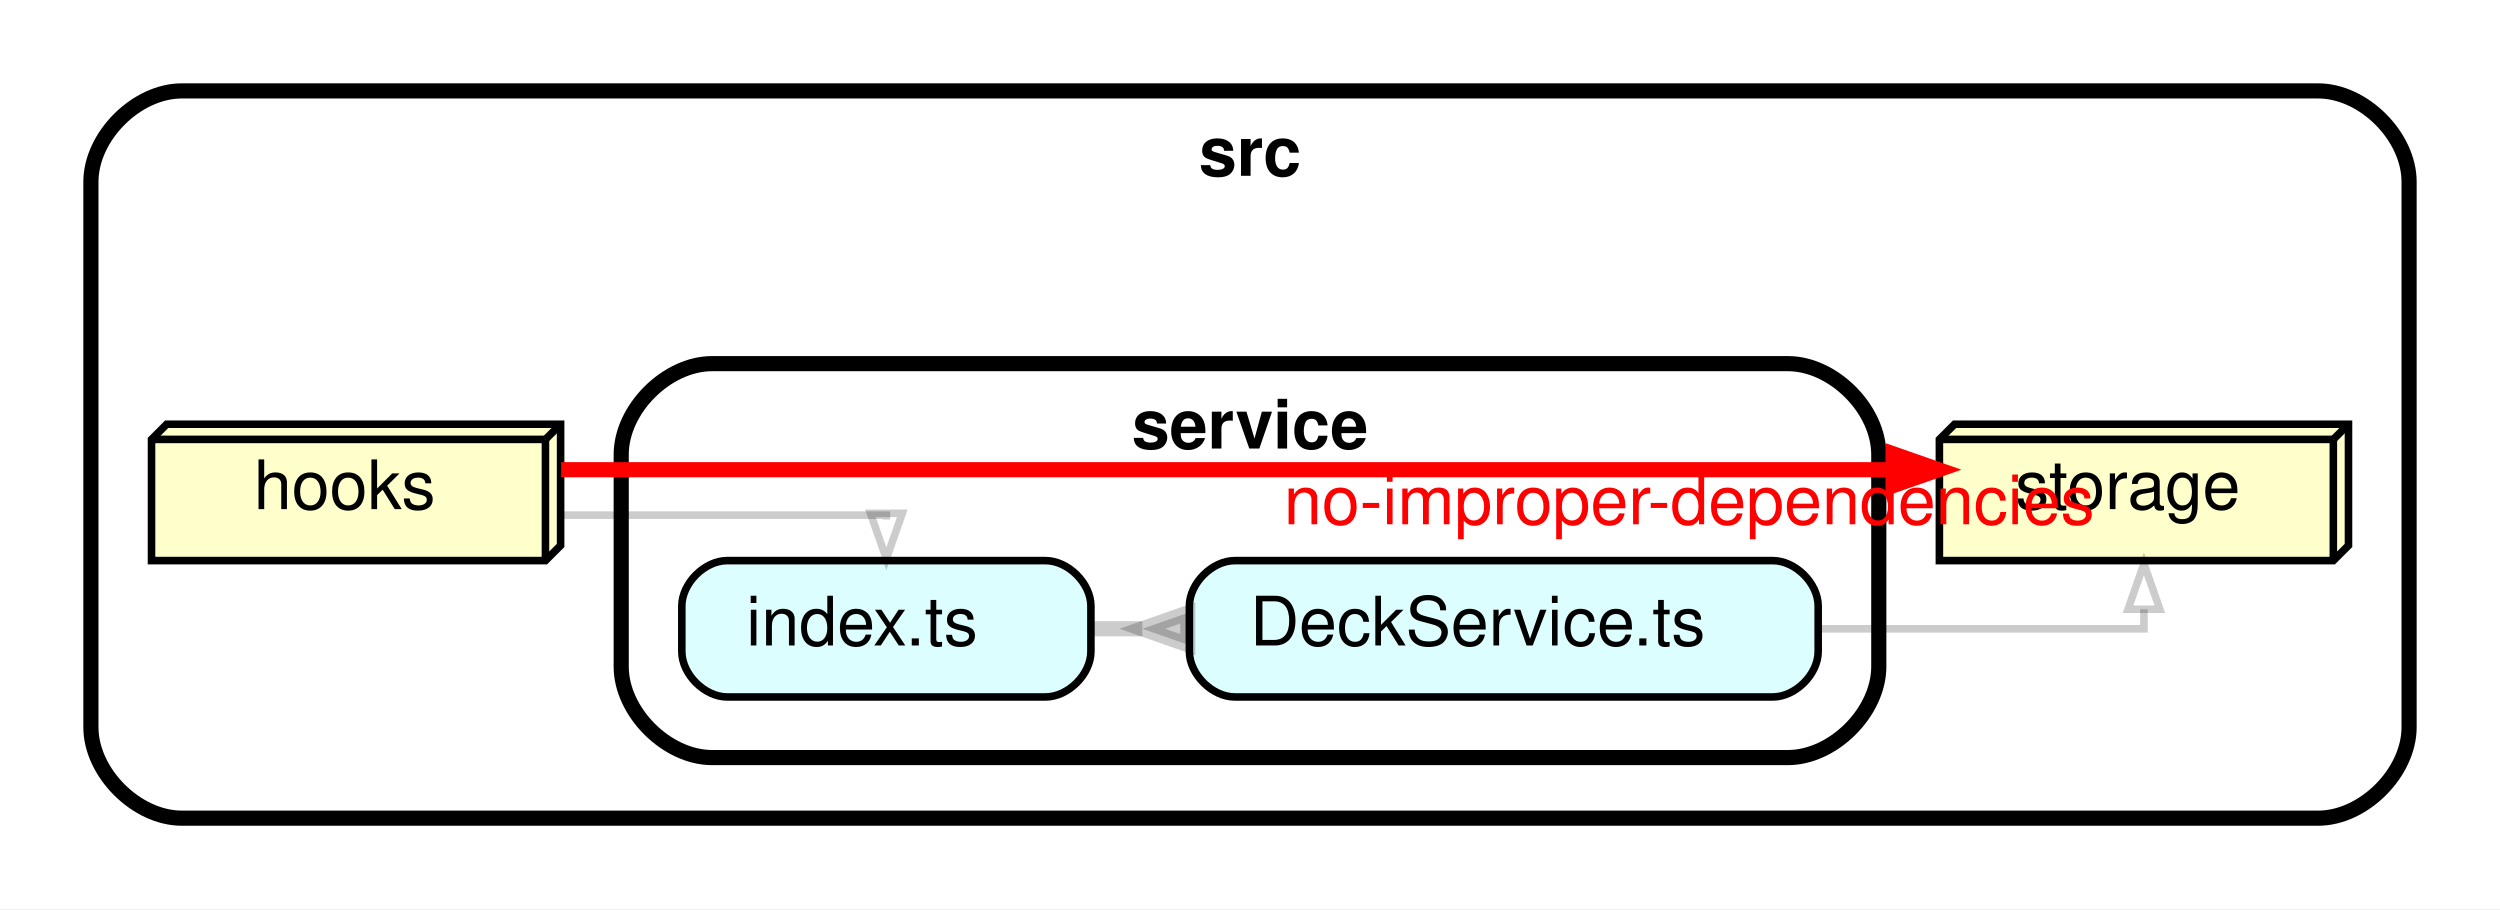
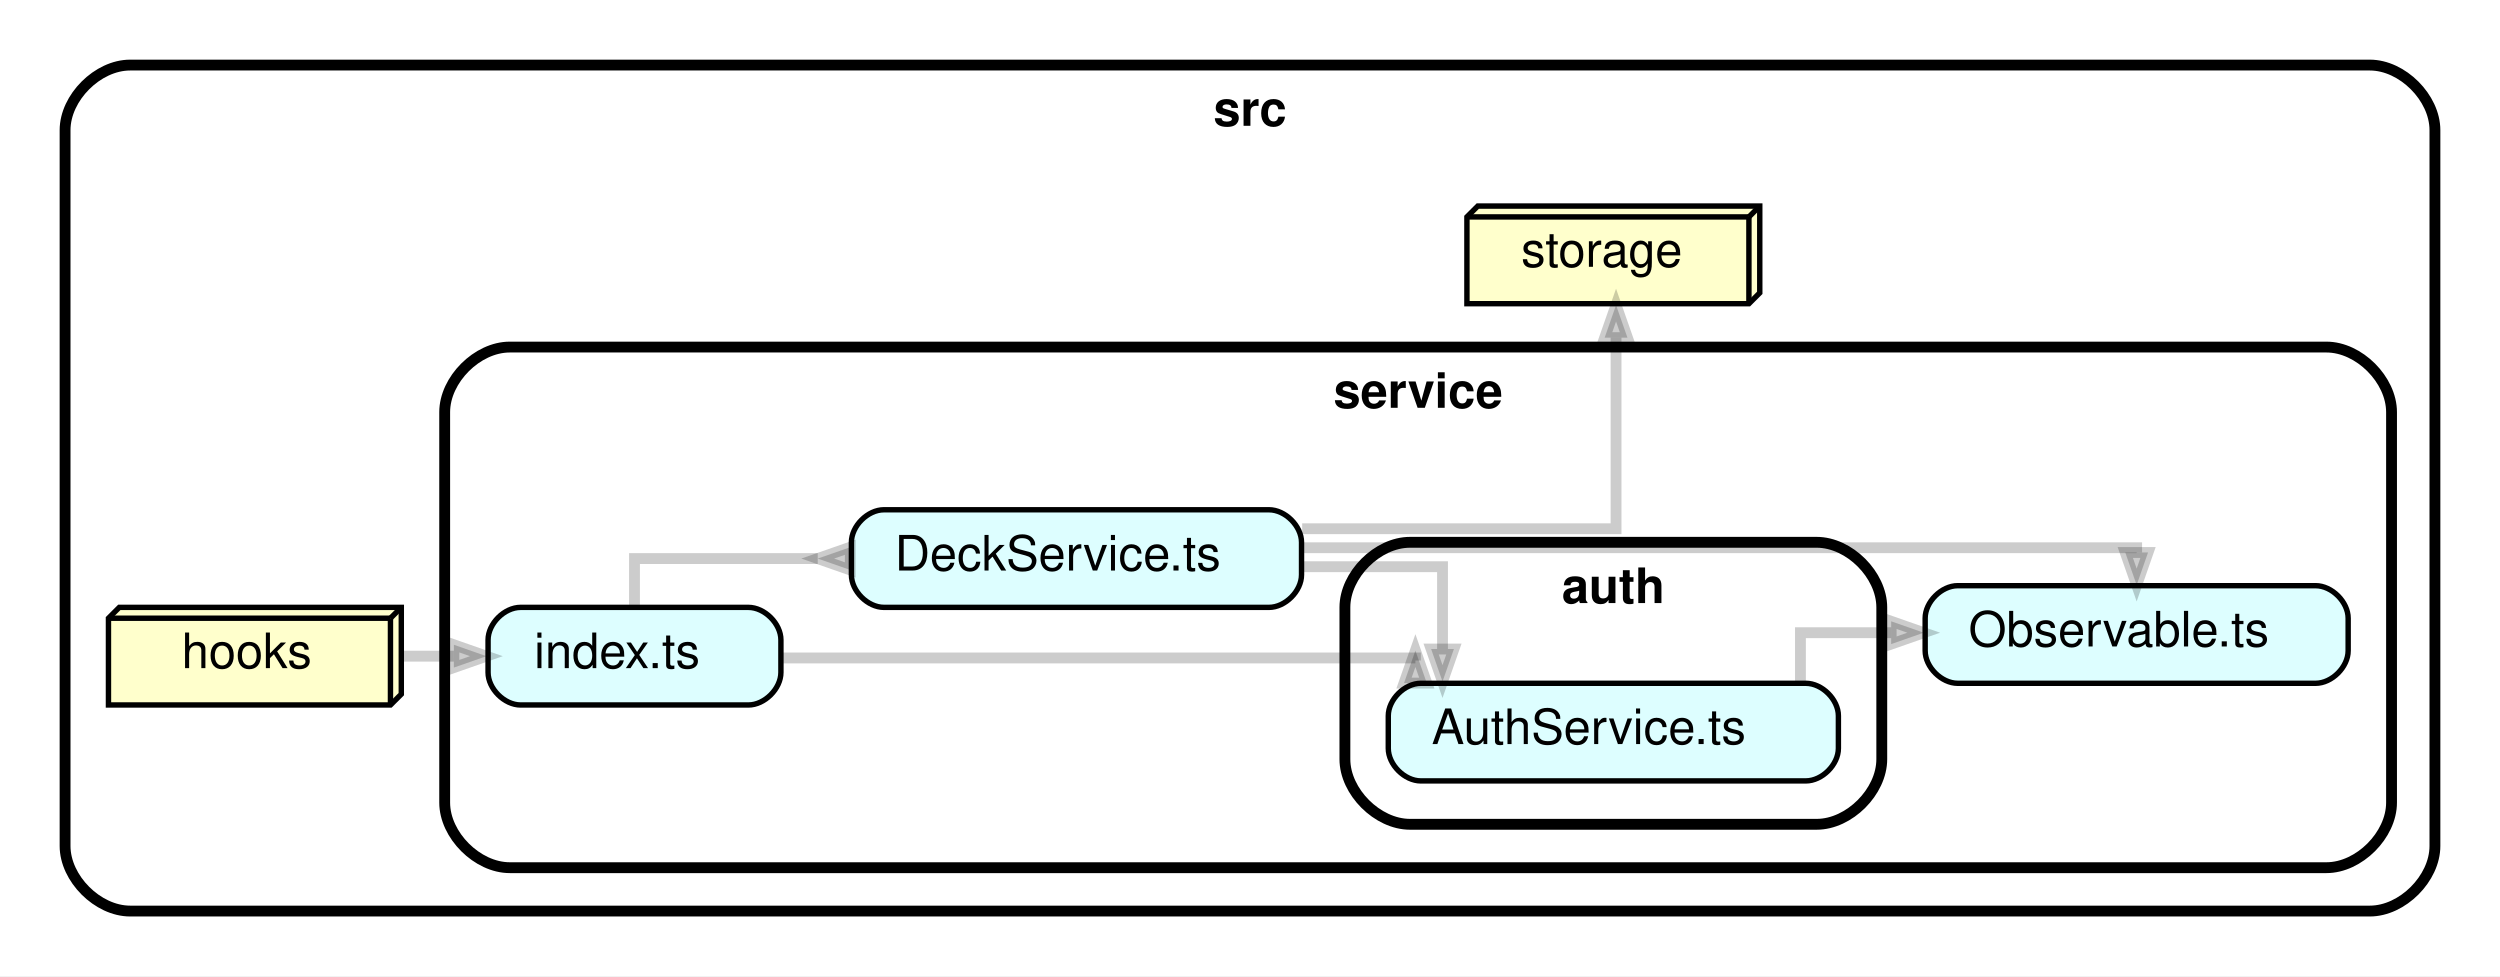
- <svg xmlns="http://www.w3.org/2000/svg" xmlns:xlink="http://www.w3.org/1999/xlink" width="330pt" height="120pt" viewBox="0.00 0.00 330.00 120.00">
-   <g id="graph0" class="graph" transform="scale(1 1) rotate(0) translate(4 116)">
-     <polygon fill="white" stroke="transparent" points="-4,4 -4,-116 326,-116 326,4 -4,4" />
+ <svg xmlns="http://www.w3.org/2000/svg" xmlns:xlink="http://www.w3.org/1999/xlink" width="461pt" height="180pt" viewBox="0.00 0.00 461.00 180.00">
+   <g id="graph0" class="graph" transform="scale(1 1) rotate(0) translate(4 176)">
+     <polygon fill="white" stroke="transparent" points="-4,4 -4,-176 457,-176 457,4 -4,4" />
    <g id="clust1" class="cluster">
-       <path fill="#ffffff" stroke="black" stroke-width="2" d="M20,-8C20,-8 302,-8 302,-8 308,-8 314,-14 314,-20 314,-20 314,-92 314,-92 314,-98 308,-104 302,-104 302,-104 20,-104 20,-104 14,-104 8,-98 8,-92 8,-92 8,-20 8,-20 8,-14 14,-8 20,-8" />
-       <text text-anchor="middle" x="161" y="-92.8" font-family="Helvetica,sans-Serif" font-weight="bold" font-size="9.00">src
-             </text>
+       <path fill="#ffffff" stroke="black" stroke-width="2" d="M20,-8C20,-8 433,-8 433,-8 439,-8 445,-14 445,-20 445,-20 445,-152 445,-152 445,-158 439,-164 433,-164 433,-164 20,-164 20,-164 14,-164 8,-158 8,-152 8,-152 8,-20 8,-20 8,-14 14,-8 20,-8" />
+       <text text-anchor="middle" x="226.5" y="-152.8" font-family="Helvetica,sans-Serif" font-weight="bold" font-size="9.00">src</text>
    </g>
    <g id="clust2" class="cluster">
-       <path fill="#ffffff" stroke="black" stroke-width="2" d="M90,-16C90,-16 232,-16 232,-16 238,-16 244,-22 244,-28 244,-28 244,-56 244,-56 244,-62 238,-68 232,-68 232,-68 90,-68 90,-68 84,-68 78,-62 78,-56 78,-56 78,-28 78,-28 78,-22 84,-16 90,-16" />
-       <text text-anchor="middle" x="161" y="-56.8" font-family="Helvetica,sans-Serif" font-weight="bold" font-size="9.00">service
-             </text>
+       <path fill="#ffffff" stroke="black" stroke-width="2" d="M90,-16C90,-16 425,-16 425,-16 431,-16 437,-22 437,-28 437,-28 437,-100 437,-100 437,-106 431,-112 425,-112 425,-112 90,-112 90,-112 84,-112 78,-106 78,-100 78,-100 78,-28 78,-28 78,-22 84,-16 90,-16" />
+       <text text-anchor="middle" x="257.5" y="-100.8" font-family="Helvetica,sans-Serif" font-weight="bold" font-size="9.00">service</text>
+     </g>
+     <g id="clust3" class="cluster">
+       <path fill="#ffffff" stroke="black" stroke-width="2" d="M256,-24C256,-24 331,-24 331,-24 337,-24 343,-30 343,-36 343,-36 343,-64 343,-64 343,-70 337,-76 331,-76 331,-76 256,-76 256,-76 250,-76 244,-70 244,-64 244,-64 244,-36 244,-36 244,-30 250,-24 256,-24" />
+       <text text-anchor="middle" x="293.5" y="-64.8" font-family="Helvetica,sans-Serif" font-weight="bold" font-size="9.00">auth</text>
    </g>
    <g id="node1" class="node">
      <g id="a_node1">
        <a xlink:href="src/hooks" xlink:title="hooks">
-           <polygon fill="#ffffcc" stroke="black" points="70,-60 18,-60 16,-58 16,-42 68,-42 70,-44 70,-60" />
-           <polyline fill="none" stroke="black" points="68,-58 16,-58 " />
-           <polyline fill="none" stroke="black" points="68,-58 68,-42 " />
-           <polyline fill="none" stroke="black" points="68,-58 70,-60 " />
-           <text text-anchor="start" x="29.5" y="-48.8" font-family="Helvetica,sans-Serif" font-size="9.00">
-                         hooks
-                     </text>
+           <polygon fill="#ffffcc" stroke="black" points="70,-64 18,-64 16,-62 16,-46 68,-46 70,-48 70,-64" />
+           <polyline fill="none" stroke="black" points="68,-62 16,-62 " />
+           <polyline fill="none" stroke="black" points="68,-62 68,-46 " />
+           <polyline fill="none" stroke="black" points="68,-62 70,-64 " />
+           <text text-anchor="start" x="29.5" y="-52.8" font-family="Helvetica,sans-Serif" font-size="9.00">hooks</text>
        </a>
      </g>
    </g>
    <g id="node2" class="node">
      <g id="a_node2">
        <a xlink:href="src/service/index.ts" xlink:title="index.ts">
-           <path fill="#ddfeff" stroke="black" d="M134,-42C134,-42 92,-42 92,-42 89,-42 86,-39 86,-36 86,-36 86,-30 86,-30 86,-27 89,-24 92,-24 92,-24 134,-24 134,-24 137,-24 140,-27 140,-30 140,-30 140,-36 140,-36 140,-39 137,-42 134,-42" />
-           <text text-anchor="start" x="94.5" y="-30.8" font-family="Helvetica,sans-Serif" font-size="9.00">
-                         index.ts
-                     </text>
+           <path fill="#ddfeff" stroke="black" d="M134,-64C134,-64 92,-64 92,-64 89,-64 86,-61 86,-58 86,-58 86,-52 86,-52 86,-49 89,-46 92,-46 92,-46 134,-46 134,-46 137,-46 140,-49 140,-52 140,-52 140,-58 140,-58 140,-61 137,-64 134,-64" />
+           <text text-anchor="start" x="94.5" y="-52.8" font-family="Helvetica,sans-Serif" font-size="9.00">index.ts</text>
        </a>
      </g>
    </g>
    <g id="edge1" class="edge">
-       <path fill="none" stroke="#000000" stroke-opacity="0.2" d="M70.26,-48C89.92,-48 113,-48 113,-48 113,-48 113,-47.42 113,-47.42" />
-       <polygon fill="none" stroke="#000000" stroke-opacity="0.2" points="115.1,-48.24 113,-42.24 110.9,-48.24 115.1,-48.24" />
+       <path fill="none" stroke="#000000" stroke-width="2" stroke-opacity="0.2" d="M70.26,-55C70.26,-55 79.69,-55 79.69,-55" />
+       <polygon fill="#000000" fill-opacity="0.2" stroke="#000000" stroke-width="2" stroke-opacity="0.2" points="79.7,-57.1 85.69,-55 79.69,-52.9 79.7,-57.1" />
    </g>
    <g id="node3" class="node">
      <g id="a_node3">
-         <a xlink:href="src/storage" xlink:title="storage">
-           <polygon fill="#ffffcc" stroke="black" points="306,-60 254,-60 252,-58 252,-42 304,-42 306,-44 306,-60" />
-           <polyline fill="none" stroke="black" points="304,-58 252,-58 " />
-           <polyline fill="none" stroke="black" points="304,-58 304,-42 " />
-           <polyline fill="none" stroke="black" points="304,-58 306,-60 " />
-           <text text-anchor="start" x="262" y="-48.8" font-family="Helvetica,sans-Serif" font-size="9.00">
-                         storage
-                     </text>
+         <a xlink:href="src/service/DeckService.ts" xlink:title="DeckService.ts">
+           <path fill="#ddfeff" stroke="black" d="M230,-82C230,-82 159,-82 159,-82 156,-82 153,-79 153,-76 153,-76 153,-70 153,-70 153,-67 156,-64 159,-64 159,-64 230,-64 230,-64 233,-64 236,-67 236,-70 236,-70 236,-76 236,-76 236,-79 233,-82 230,-82" />
+           <text text-anchor="start" x="161" y="-70.8" font-family="Helvetica,sans-Serif" font-size="9.00">DeckService.ts</text>
        </a>
      </g>
    </g>
-     <g id="edge2" class="edge">
-       <g id="a_edge2">
-         <a xlink:title="no-improper-dependencies">
-           <path fill="none" stroke="red" stroke-width="2" d="M70.07,-54C70.07,-54 245.88,-54 245.88,-54" />
-           <polygon fill="red" stroke="red" stroke-width="2" points="245.88,-56.1 251.88,-54 245.88,-51.9 245.88,-56.1" />
-         </a>
-       </g>
-       <text text-anchor="middle" x="218.98" y="-46.8" font-family="Helvetica,sans-Serif" font-size="9.00" fill="red">no-improper-dependencies
-             </text>
+     <g id="edge7" class="edge">
+       <path fill="none" stroke="#000000" stroke-width="2" stroke-opacity="0.2" d="M113,-64.42C113,-68.78 113,-73 113,-73 113,-73 146.79,-73 146.79,-73" />
+       <polygon fill="#000000" fill-opacity="0.2" stroke="#000000" stroke-width="2" stroke-opacity="0.2" points="152.8,-75.1 146.79,-73 152.79,-70.9 152.8,-75.1" />
    </g>
    <g id="node4" class="node">
      <g id="a_node4">
-         <a xlink:href="src/service/DeckService.ts" xlink:title="DeckService.ts">
-           <path fill="#ddfeff" stroke="black" d="M230,-42C230,-42 159,-42 159,-42 156,-42 153,-39 153,-36 153,-36 153,-30 153,-30 153,-27 156,-24 159,-24 159,-24 230,-24 230,-24 233,-24 236,-27 236,-30 236,-30 236,-36 236,-36 236,-39 233,-42 230,-42" />
-           <text text-anchor="start" x="161" y="-30.8" font-family="Helvetica,sans-Serif" font-size="9.00">
-                         DeckService.ts
-                     </text>
+         <a xlink:href="src/service/auth/AuthService.ts" xlink:title="AuthService.ts">
+           <path fill="#ddfeff" stroke="black" d="M329,-50C329,-50 258,-50 258,-50 255,-50 252,-47 252,-44 252,-44 252,-38 252,-38 252,-35 255,-32 258,-32 258,-32 329,-32 329,-32 332,-32 335,-35 335,-38 335,-38 335,-44 335,-44 335,-47 332,-50 329,-50" />
+           <text text-anchor="start" x="260" y="-38.8" font-family="Helvetica,sans-Serif" font-size="9.00">AuthService.ts</text>
+         </a>
+       </g>
+     </g>
+     <g id="edge6" class="edge">
+       <path fill="none" stroke="#000000" stroke-width="2" stroke-opacity="0.2" d="M140.09,-54.67C181.8,-54.67 257,-54.67 257,-54.67 257,-54.67 257,-54.2 257,-54.2" />
+       <polygon fill="#000000" fill-opacity="0.2" stroke="#000000" stroke-width="2" stroke-opacity="0.2" points="259.1,-50.04 257,-56.04 254.9,-50.04 259.1,-50.04" />
+     </g>
+     <g id="edge2" class="edge">
+       <path fill="none" stroke="#000000" stroke-width="2" stroke-opacity="0.2" d="M236.1,-71.5C249.99,-71.5 262,-71.5 262,-71.5 262,-71.5 262,-56.32 262,-56.32" />
+       <polygon fill="#000000" fill-opacity="0.2" stroke="#000000" stroke-width="2" stroke-opacity="0.2" points="264.1,-56.32 262,-50.32 259.9,-56.32 264.1,-56.32" />
+     </g>
+     <g id="node5" class="node">
+       <g id="a_node5">
+         <a xlink:href="src/service/Observable.ts" xlink:title="Observable.ts">
+           <path fill="#ddfeff" stroke="black" d="M423,-68C423,-68 357,-68 357,-68 354,-68 351,-65 351,-62 351,-62 351,-56 351,-56 351,-53 354,-50 357,-50 357,-50 423,-50 423,-50 426,-50 429,-53 429,-56 429,-56 429,-62 429,-62 429,-65 426,-68 423,-68" />
+           <text text-anchor="start" x="359" y="-56.8" font-family="Helvetica,sans-Serif" font-size="9.00">Observable.ts</text>
+         </a>
+       </g>
+     </g>
+     <g id="edge3" class="edge">
+       <path fill="none" stroke="#000000" stroke-width="2" stroke-opacity="0.2" d="M236.44,-75C293.88,-75 390,-75 390,-75 390,-75 390,-74.12 390,-74.12" />
+       <polygon fill="#000000" fill-opacity="0.2" stroke="#000000" stroke-width="2" stroke-opacity="0.2" points="392.1,-74.12 390,-68.12 387.9,-74.12 392.1,-74.12" />
+     </g>
+     <g id="node6" class="node">
+       <g id="a_node6">
+         <a xlink:href="src/storage" xlink:title="storage">
+           <polygon fill="#ffffcc" stroke="black" points="320.5,-138 268.5,-138 266.5,-136 266.5,-120 318.5,-120 320.5,-122 320.5,-138" />
+           <polyline fill="none" stroke="black" points="318.5,-136 266.5,-136 " />
+           <polyline fill="none" stroke="black" points="318.5,-136 318.5,-120 " />
+           <polyline fill="none" stroke="black" points="318.5,-136 320.5,-138 " />
+           <text text-anchor="start" x="276.5" y="-126.8" font-family="Helvetica,sans-Serif" font-size="9.00">storage</text>
        </a>
      </g>
    </g>
    <g id="edge4" class="edge">
-       <path fill="none" stroke="#000000" stroke-width="2" stroke-opacity="0.2" d="M140.14,-33C140.14,-33 146.79,-33 146.79,-33" />
-       <polygon fill="#000000" fill-opacity="0.2" stroke="#000000" stroke-width="2" stroke-opacity="0.2" points="152.79,-35.1 146.79,-33 152.79,-30.9 152.79,-35.1" />
+       <path fill="none" stroke="#000000" stroke-width="2" stroke-opacity="0.2" d="M236.12,-78.5C263.39,-78.5 294,-78.5 294,-78.5 294,-78.5 294,-113.74 294,-113.74" />
+       <polygon fill="#000000" fill-opacity="0.2" stroke="#000000" stroke-width="2" stroke-opacity="0.2" points="291.9,-113.74 294,-119.74 296.1,-113.74 291.9,-113.74" />
    </g>
-     <g id="edge3" class="edge">
-       <path fill="none" stroke="#000000" stroke-opacity="0.2" d="M236.25,-33C257.54,-33 279,-33 279,-33 279,-33 279,-35.58 279,-35.58" />
-       <polygon fill="none" stroke="#000000" stroke-opacity="0.2" points="276.9,-35.58 279,-41.58 281.1,-35.58 276.9,-35.58" />
+     <g id="edge5" class="edge">
+       <path fill="none" stroke="#000000" stroke-width="2" stroke-opacity="0.2" d="M328,-50.17C328,-54.75 328,-59.33 328,-59.33 328,-59.33 344.73,-59.33 344.73,-59.33" />
+       <polygon fill="#000000" fill-opacity="0.2" stroke="#000000" stroke-width="2" stroke-opacity="0.2" points="344.73,-61.43 350.73,-59.33 344.73,-57.23 344.73,-61.43" />
    </g>
  </g>
</svg>
